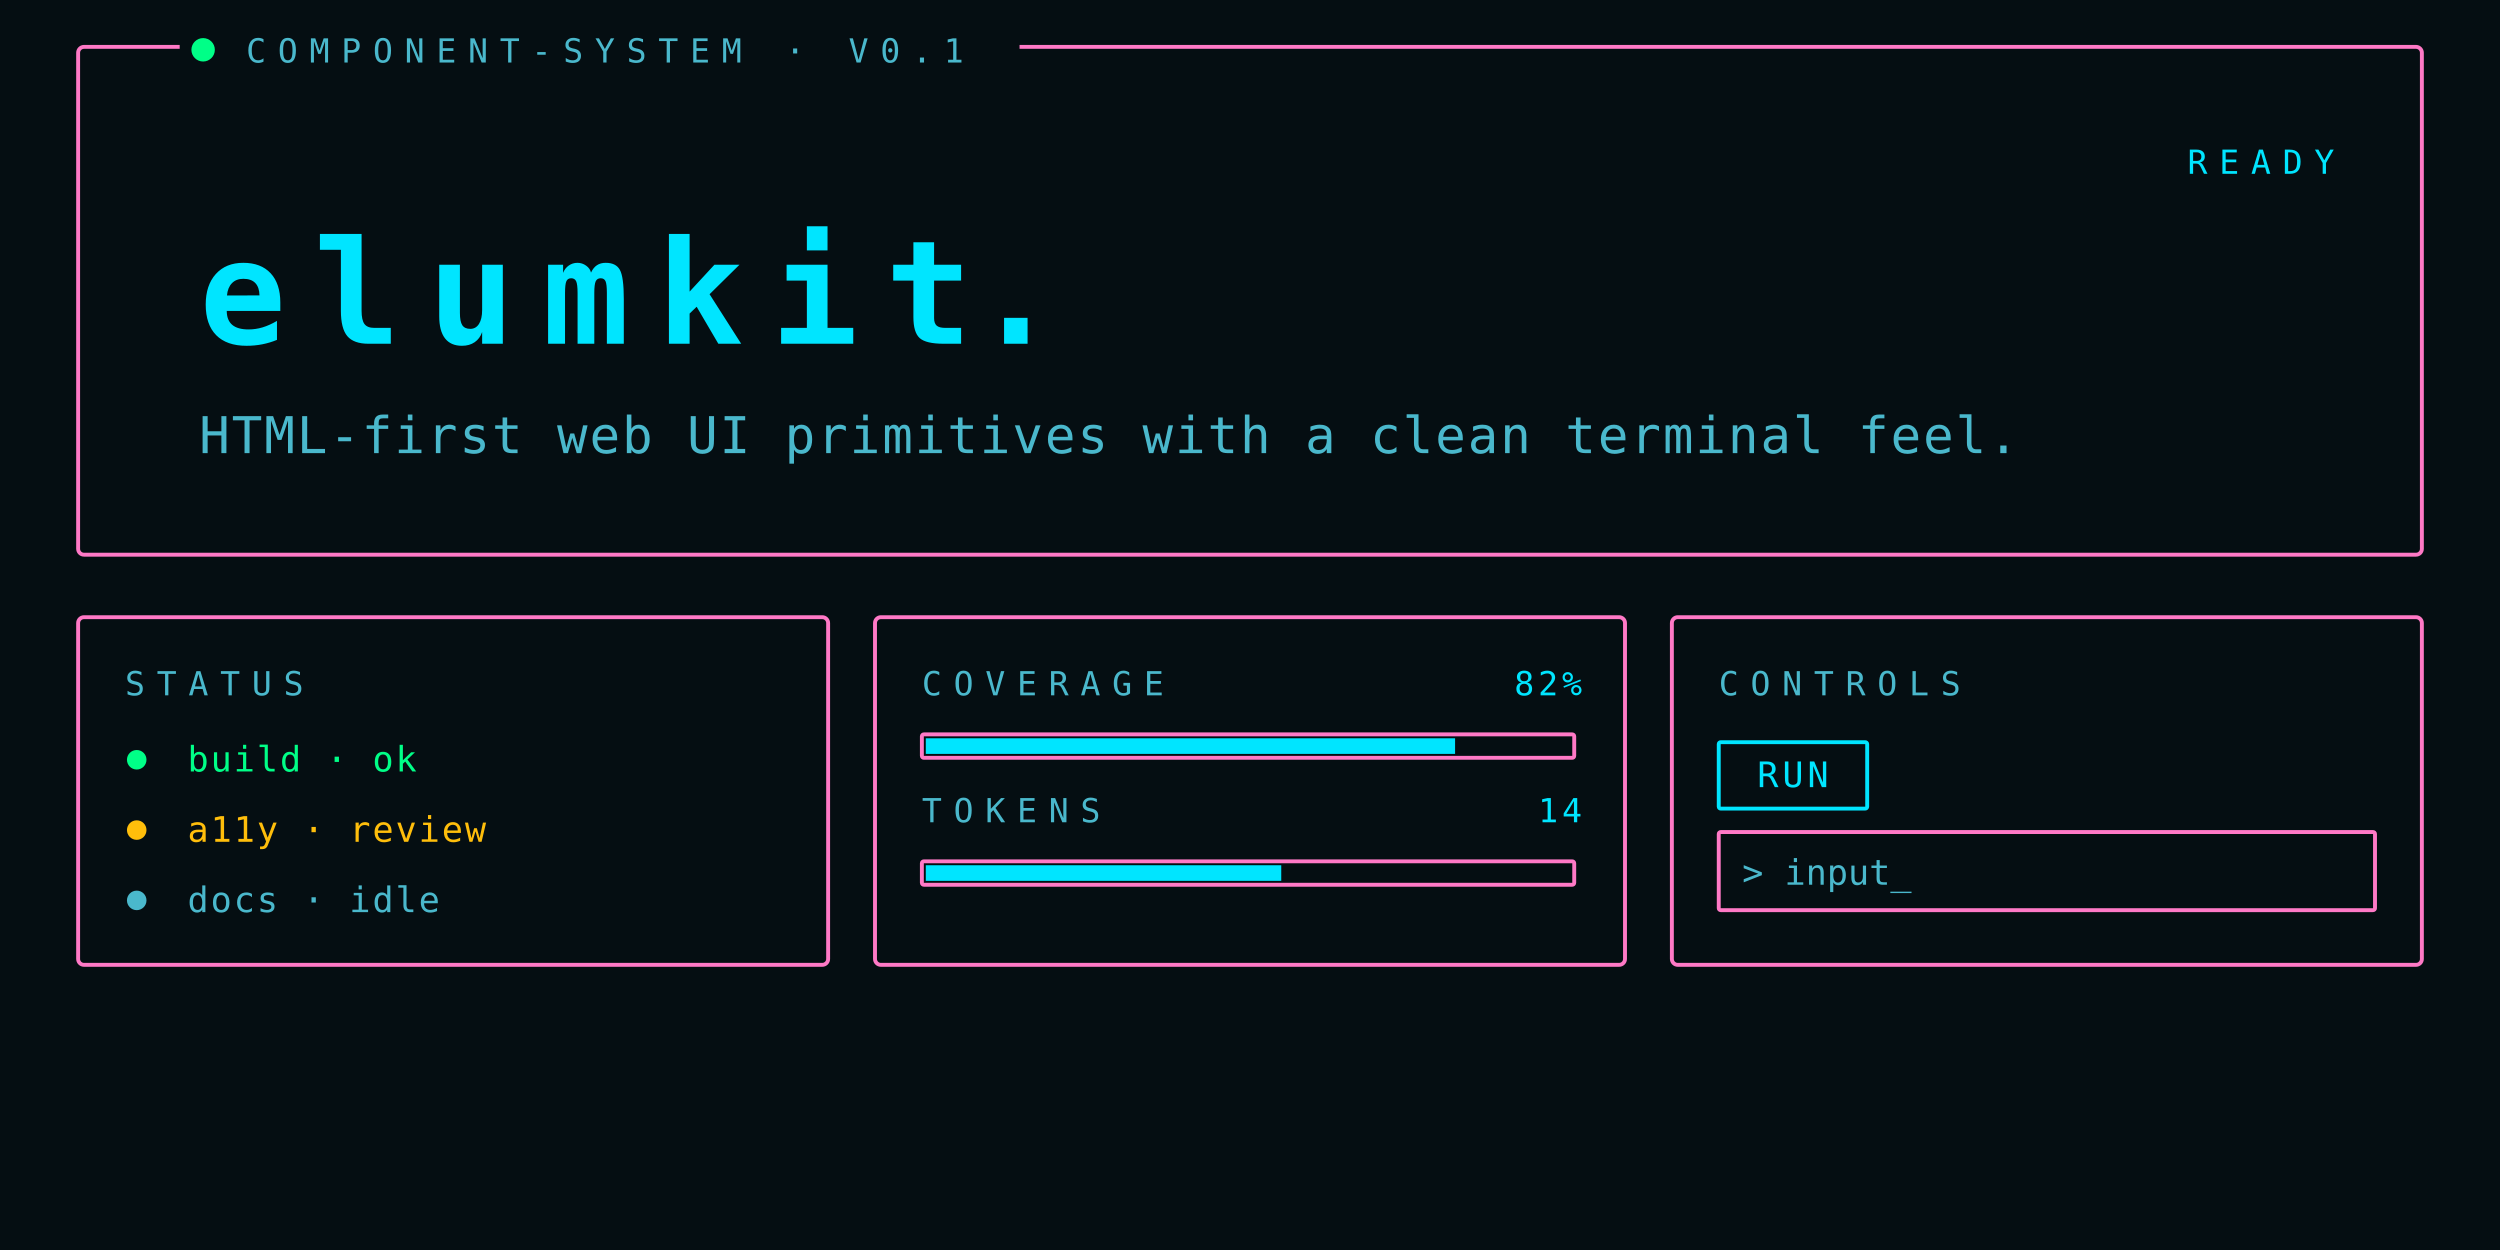
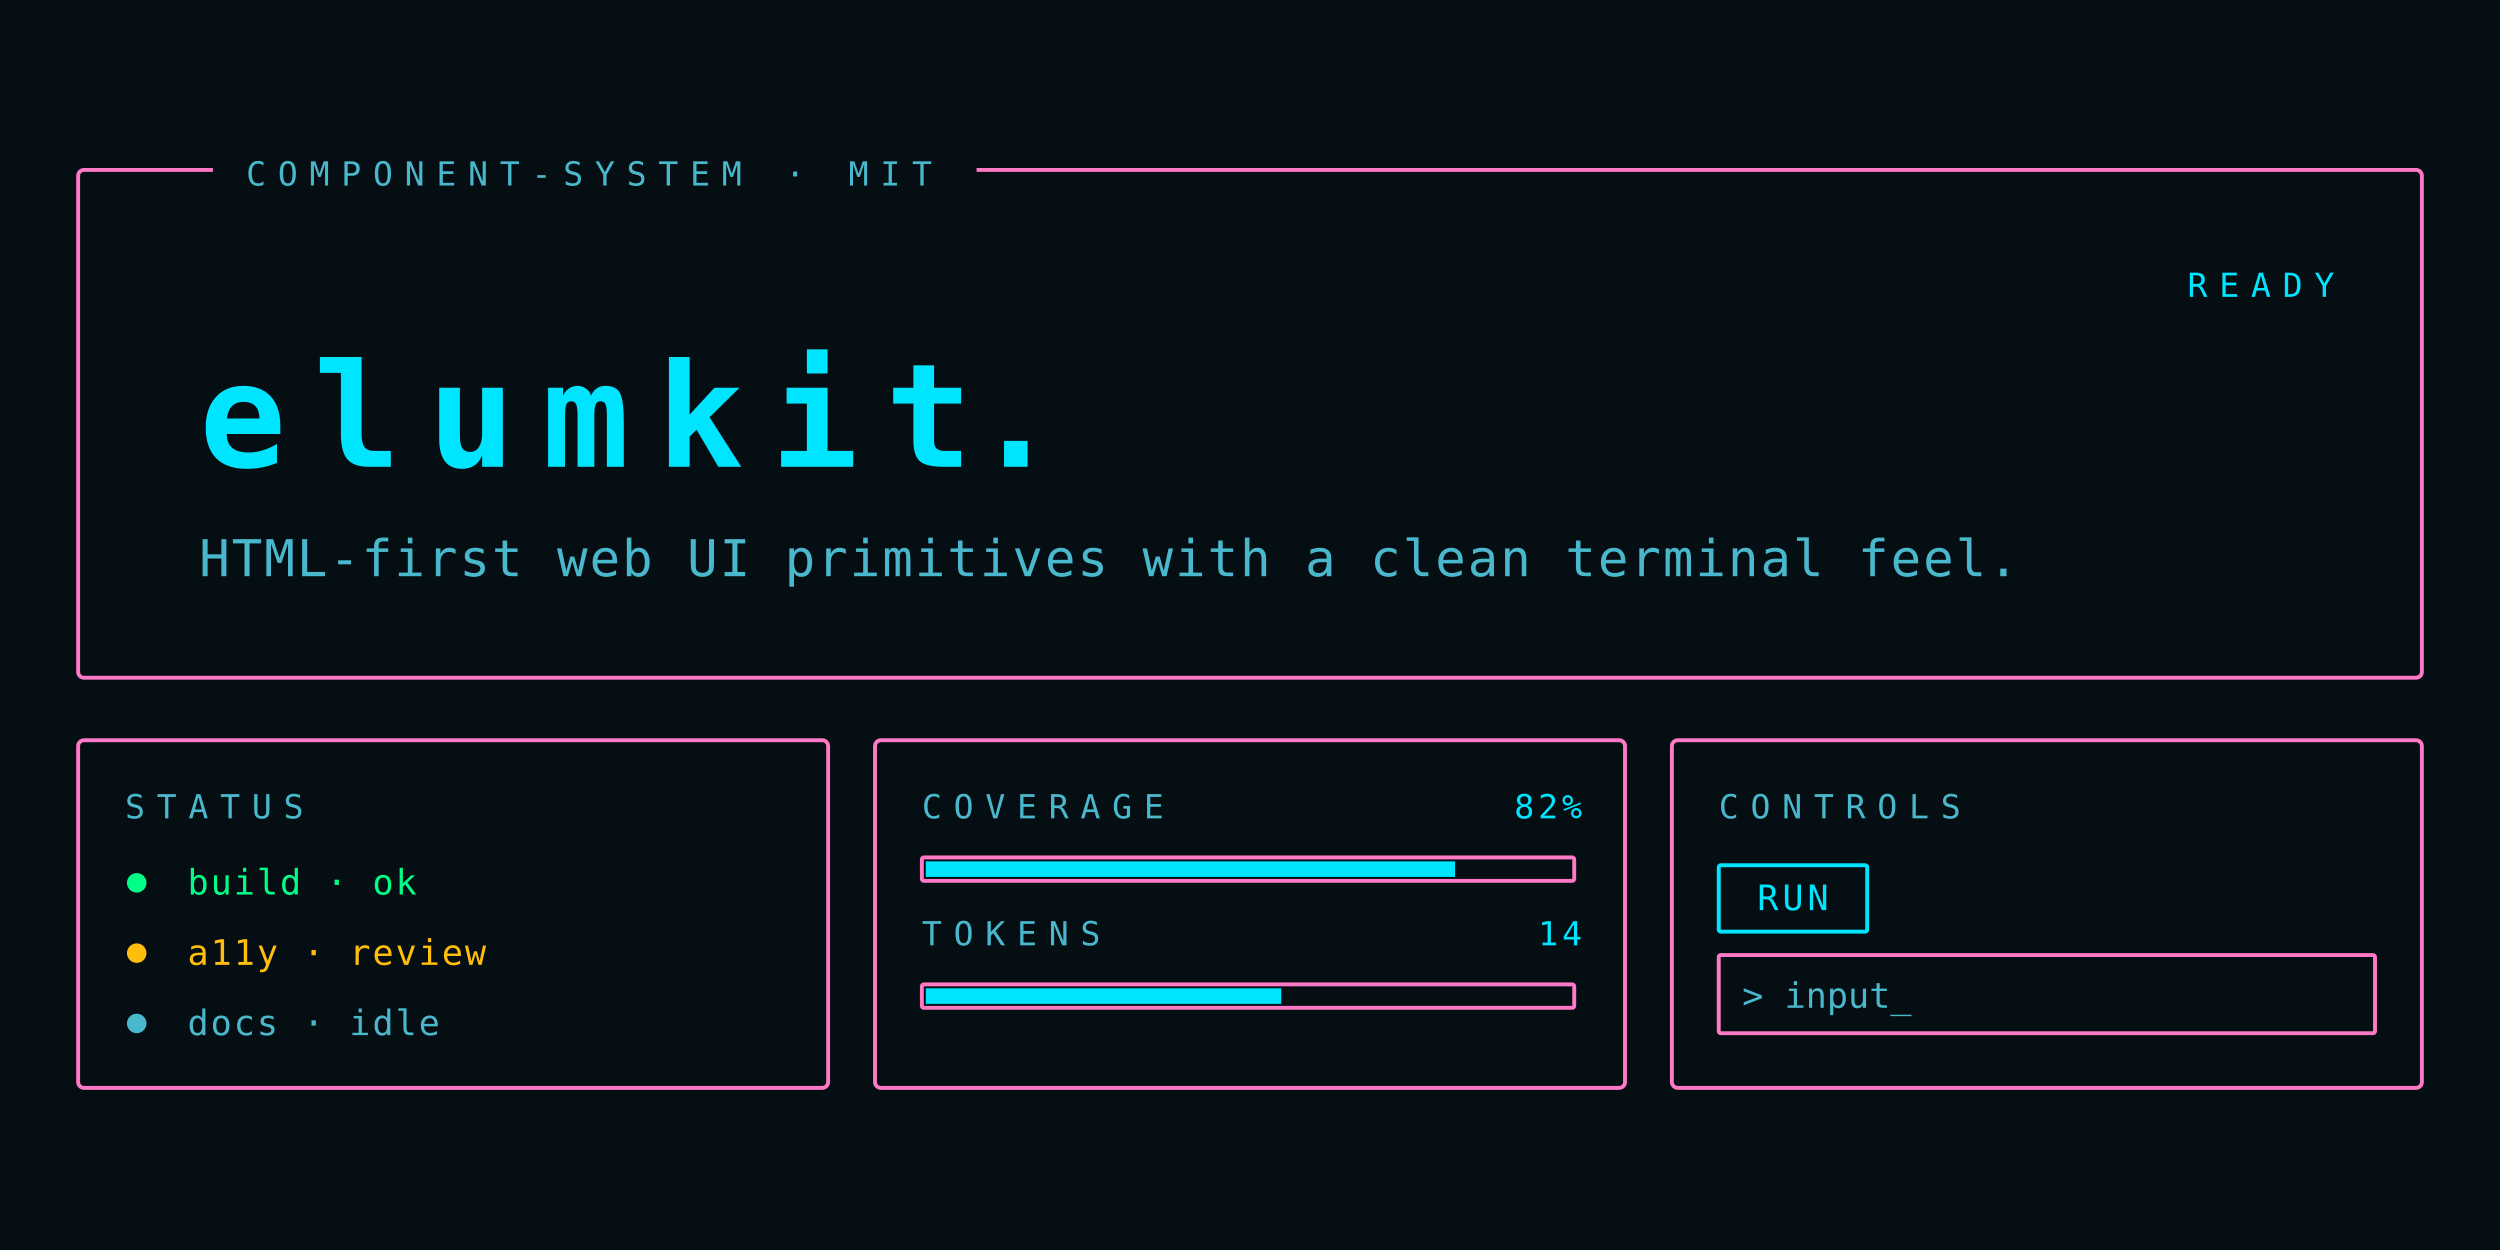
<svg xmlns="http://www.w3.org/2000/svg" viewBox="0 0 1280 640" width="1280" height="640">
  <defs>
    <style>
      .mono { font-family: ui-monospace, SFMono-Regular, Menlo, Monaco, Consolas, monospace; }
      .label { fill: #4ab8cc; font-size: 17px; letter-spacing: 6px; }
      .copy { fill: #d0f0ff; font-size: 18px; letter-spacing: 1px; }
      .muted { fill: #4ab8cc; }
      .accent { fill: #00e5ff; }
      .success { fill: #00ff87; }
      .warn { fill: #ffbe0b; }
      .idle { fill: #4ab8cc; }
      .frame { fill: none; stroke: #ff79c6; stroke-width: 2; }
      .accent-frame { fill: none; stroke: #00e5ff; stroke-width: 2; }
    </style>
    <mask id="hero-border-cutout">
      <rect width="100%" height="100%" fill="white" />
-       <rect x="92" y="14" width="430" height="24" fill="black" />
+       <rect x="109" y="14" width="391" height="24" fill="black" />
    </mask>
  </defs>
  <rect width="1280" height="640" fill="#050e12" />
-   <rect x="40" y="24" width="1200" height="260" rx="3" class="frame" mask="url(#hero-border-cutout)" />
-   <circle cx="104" cy="25.5" r="6" class="success" />
-   <text x="126" y="32" class="mono label">COMPONENT-SYSTEM · V0.1</text>
-   <text x="1120" y="89" class="mono label accent">READY</text>
-   <text x="102" y="176" class="mono" font-size="74" font-weight="600" letter-spacing="14" fill="#00e5ff">elumkit<tspan class="accent">.</tspan>
-   </text>
-   <text x="102" y="232" class="mono muted" font-size="26" letter-spacing="1">HTML-first web UI primitives with a clean terminal feel.</text>
-   <rect x="40" y="316" width="384" height="178" rx="3" class="frame" />
-   <text x="64" y="356" class="mono label">STATUS</text>
-   <circle cx="70" cy="389" r="5" class="success" />
-   <text x="96" y="395" class="mono copy success">build · ok</text>
-   <circle cx="70" cy="425" r="5" class="warn" />
-   <text x="96" y="431" class="mono copy warn">a11y · review</text>
-   <circle cx="70" cy="461" r="5" class="idle" />
-   <text x="96" y="467" class="mono copy idle">docs · idle</text>
-   <rect x="448" y="316" width="384" height="178" rx="3" class="frame" />
-   <text x="472" y="356" class="mono label">COVERAGE</text>
-   <text x="810" y="356" text-anchor="end" class="mono accent" font-size="17" letter-spacing="2">82%</text>
-   <rect x="472" y="376" width="334" height="12" rx="1" class="frame" />
-   <rect x="474" y="378" width="271" height="8" fill="#00e5ff" />
-   <text x="472" y="421" class="mono label">TOKENS</text>
-   <text x="810" y="421" text-anchor="end" class="mono accent" font-size="17" letter-spacing="2">14</text>
-   <rect x="472" y="441" width="334" height="12" rx="1" class="frame" />
-   <rect x="474" y="443" width="182" height="8" fill="#00e5ff" />
-   <rect x="856" y="316" width="384" height="178" rx="3" class="frame" />
-   <text x="880" y="356" class="mono label">CONTROLS</text>
-   <rect x="880" y="380" width="76" height="34" rx="1" class="accent-frame" />
-   <text x="918" y="403" text-anchor="middle" class="mono accent" font-size="18" letter-spacing="2">RUN</text>
-   <rect x="880" y="426" width="336" height="40" rx="1" class="frame" />
-   <text x="892" y="453" class="mono muted" font-size="18">&gt; input_</text>
+   <g transform="translate(0 63)">
+     <rect x="40" y="24" width="1200" height="260" rx="3" class="frame" mask="url(#hero-border-cutout)" />
+     <text x="126" y="32" class="mono label">COMPONENT-SYSTEM · MIT</text>
+     <text x="1120" y="89" class="mono label accent">READY</text>
+     <text x="102" y="176" class="mono" font-size="74" font-weight="600" letter-spacing="14" fill="#00e5ff">elumkit<tspan class="accent">.</tspan>
+     </text>
+     <text x="102" y="232" class="mono muted" font-size="26" letter-spacing="1">HTML-first web UI primitives with a clean terminal feel.</text>
+     <rect x="40" y="316" width="384" height="178" rx="3" class="frame" />
+     <text x="64" y="356" class="mono label">STATUS</text>
+     <circle cx="70" cy="389" r="5" class="success" />
+     <text x="96" y="395" class="mono copy success">build · ok</text>
+     <circle cx="70" cy="425" r="5" class="warn" />
+     <text x="96" y="431" class="mono copy warn">a11y · review</text>
+     <circle cx="70" cy="461" r="5" class="idle" />
+     <text x="96" y="467" class="mono copy idle">docs · idle</text>
+     <rect x="448" y="316" width="384" height="178" rx="3" class="frame" />
+     <text x="472" y="356" class="mono label">COVERAGE</text>
+     <text x="810" y="356" text-anchor="end" class="mono accent" font-size="17" letter-spacing="2">82%</text>
+     <rect x="472" y="376" width="334" height="12" rx="1" class="frame" />
+     <rect x="474" y="378" width="271" height="8" fill="#00e5ff" />
+     <text x="472" y="421" class="mono label">TOKENS</text>
+     <text x="810" y="421" text-anchor="end" class="mono accent" font-size="17" letter-spacing="2">14</text>
+     <rect x="472" y="441" width="334" height="12" rx="1" class="frame" />
+     <rect x="474" y="443" width="182" height="8" fill="#00e5ff" />
+     <rect x="856" y="316" width="384" height="178" rx="3" class="frame" />
+     <text x="880" y="356" class="mono label">CONTROLS</text>
+     <rect x="880" y="380" width="76" height="34" rx="1" class="accent-frame" />
+     <text x="918" y="403" text-anchor="middle" class="mono accent" font-size="18" letter-spacing="2">RUN</text>
+     <rect x="880" y="426" width="336" height="40" rx="1" class="frame" />
+     <text x="892" y="453" class="mono muted" font-size="18">&gt; input_</text>
+   </g>
</svg>
